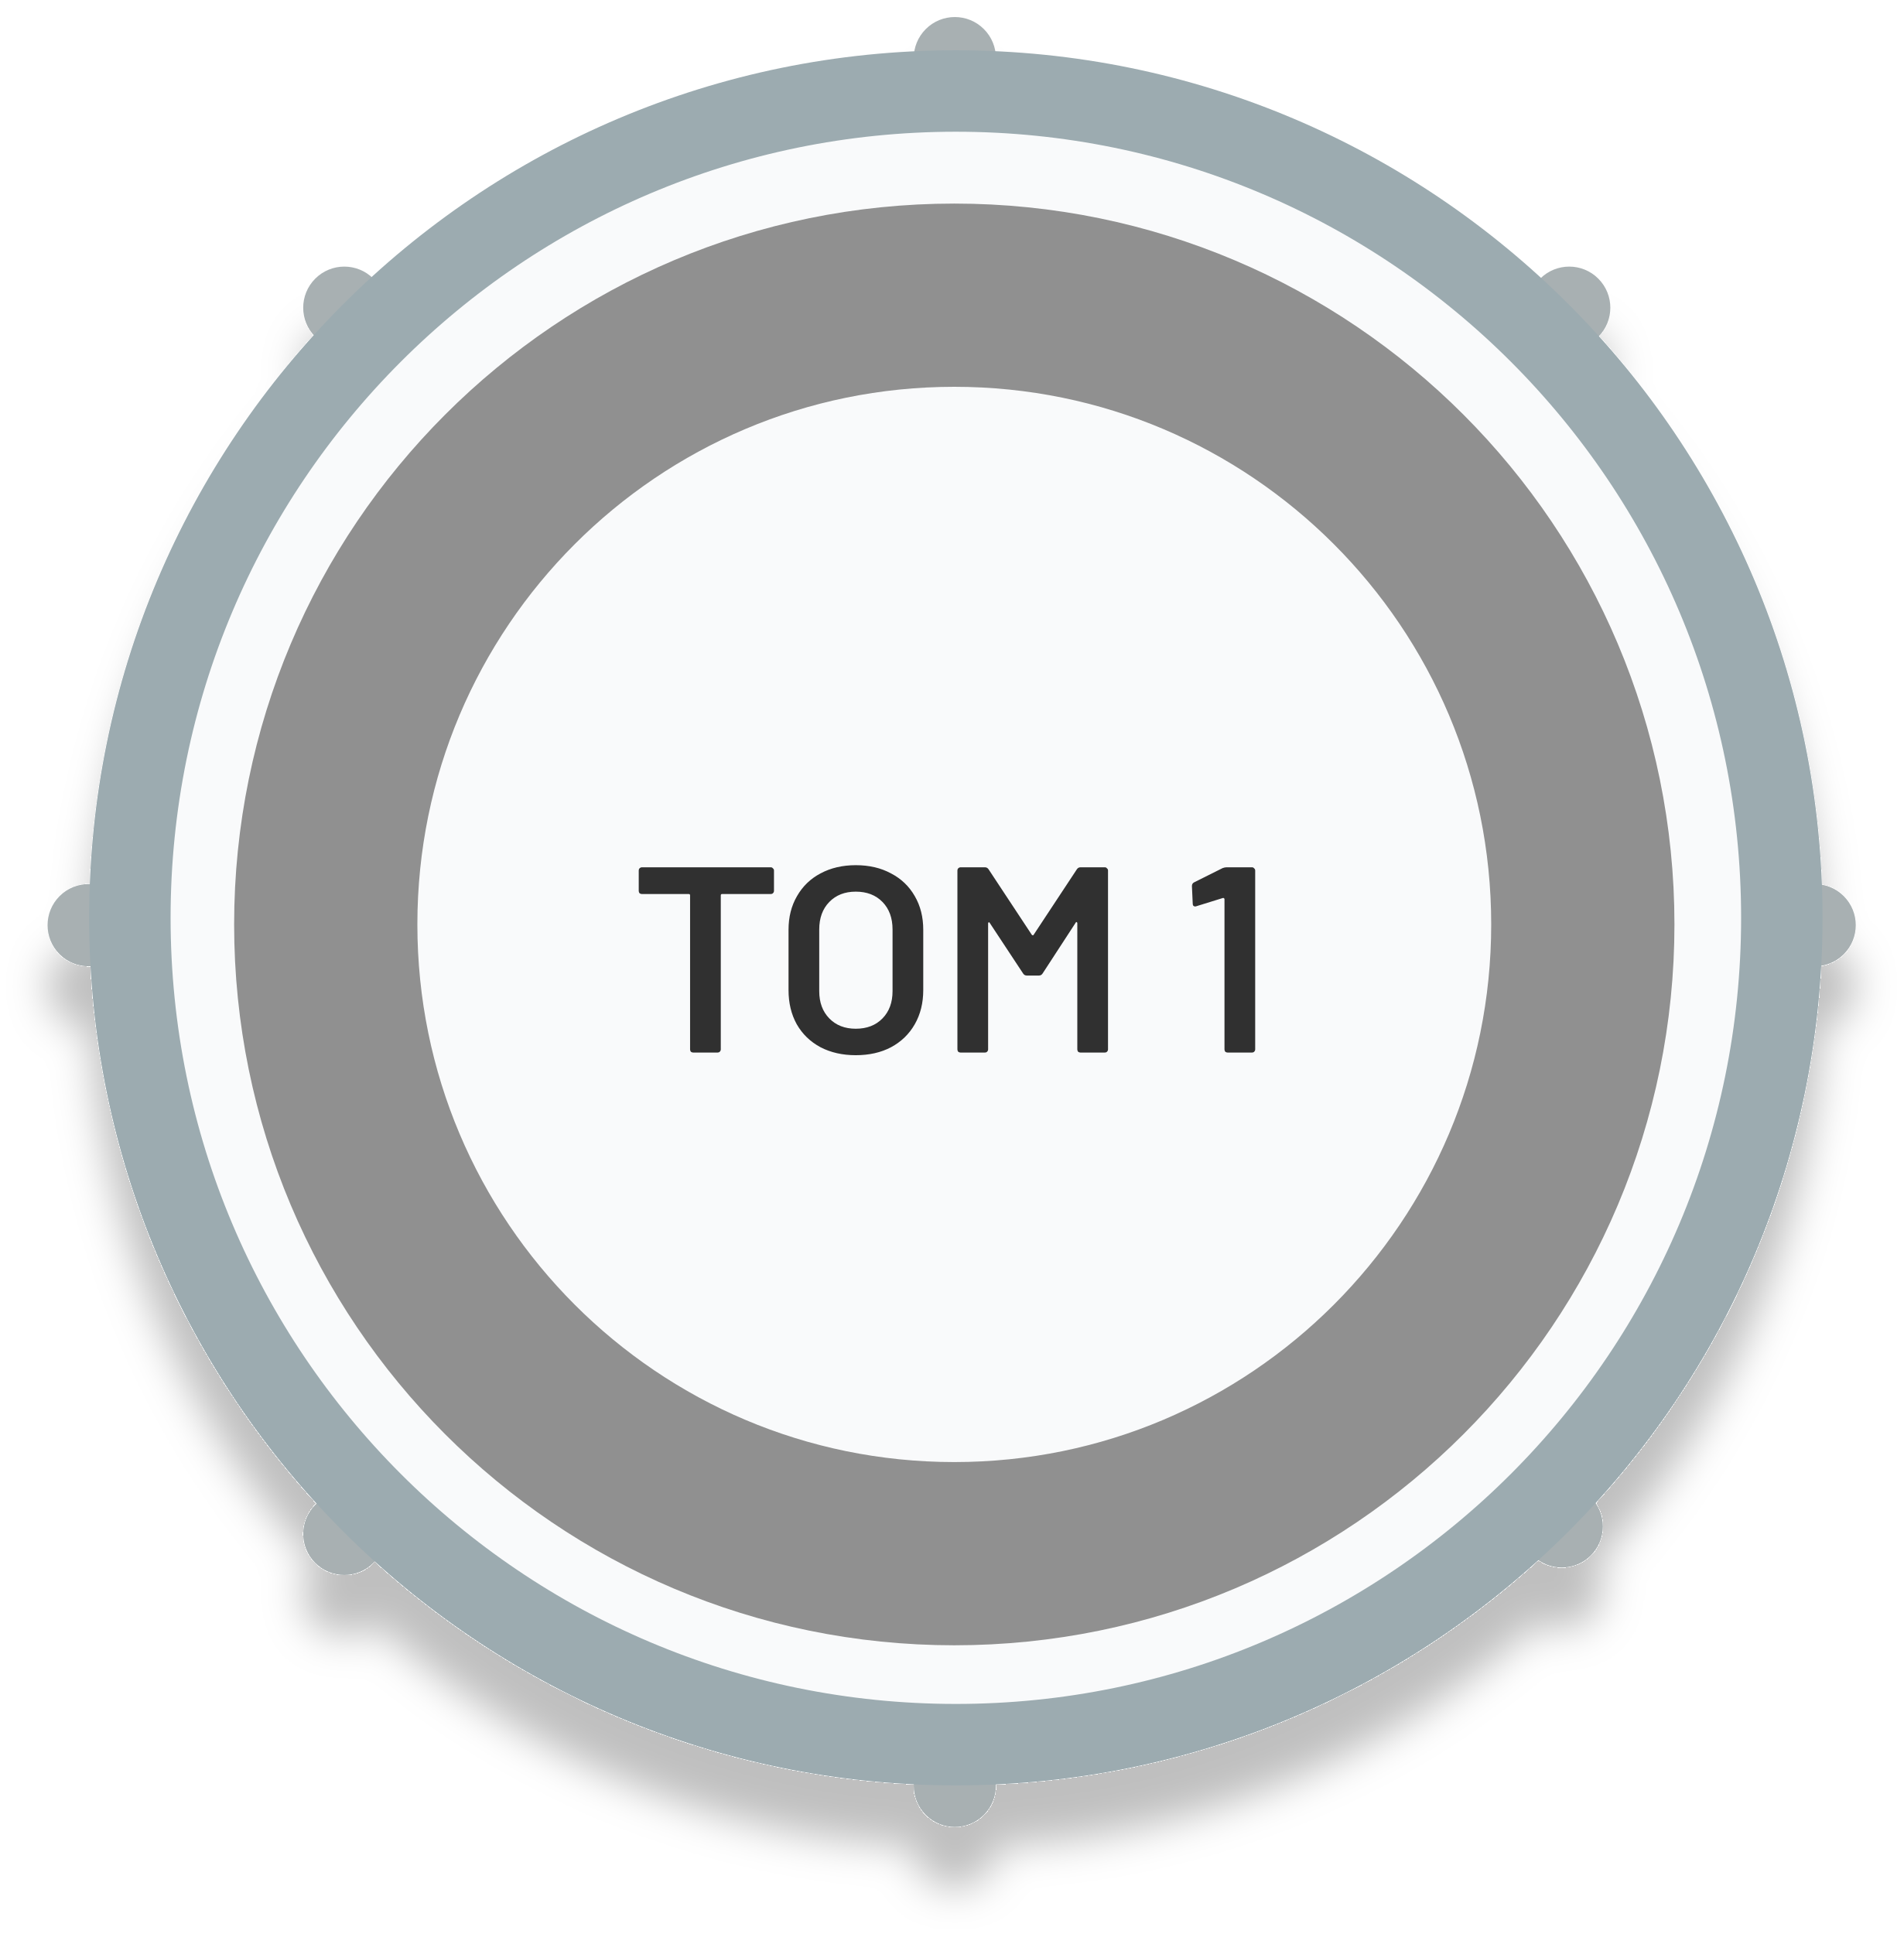
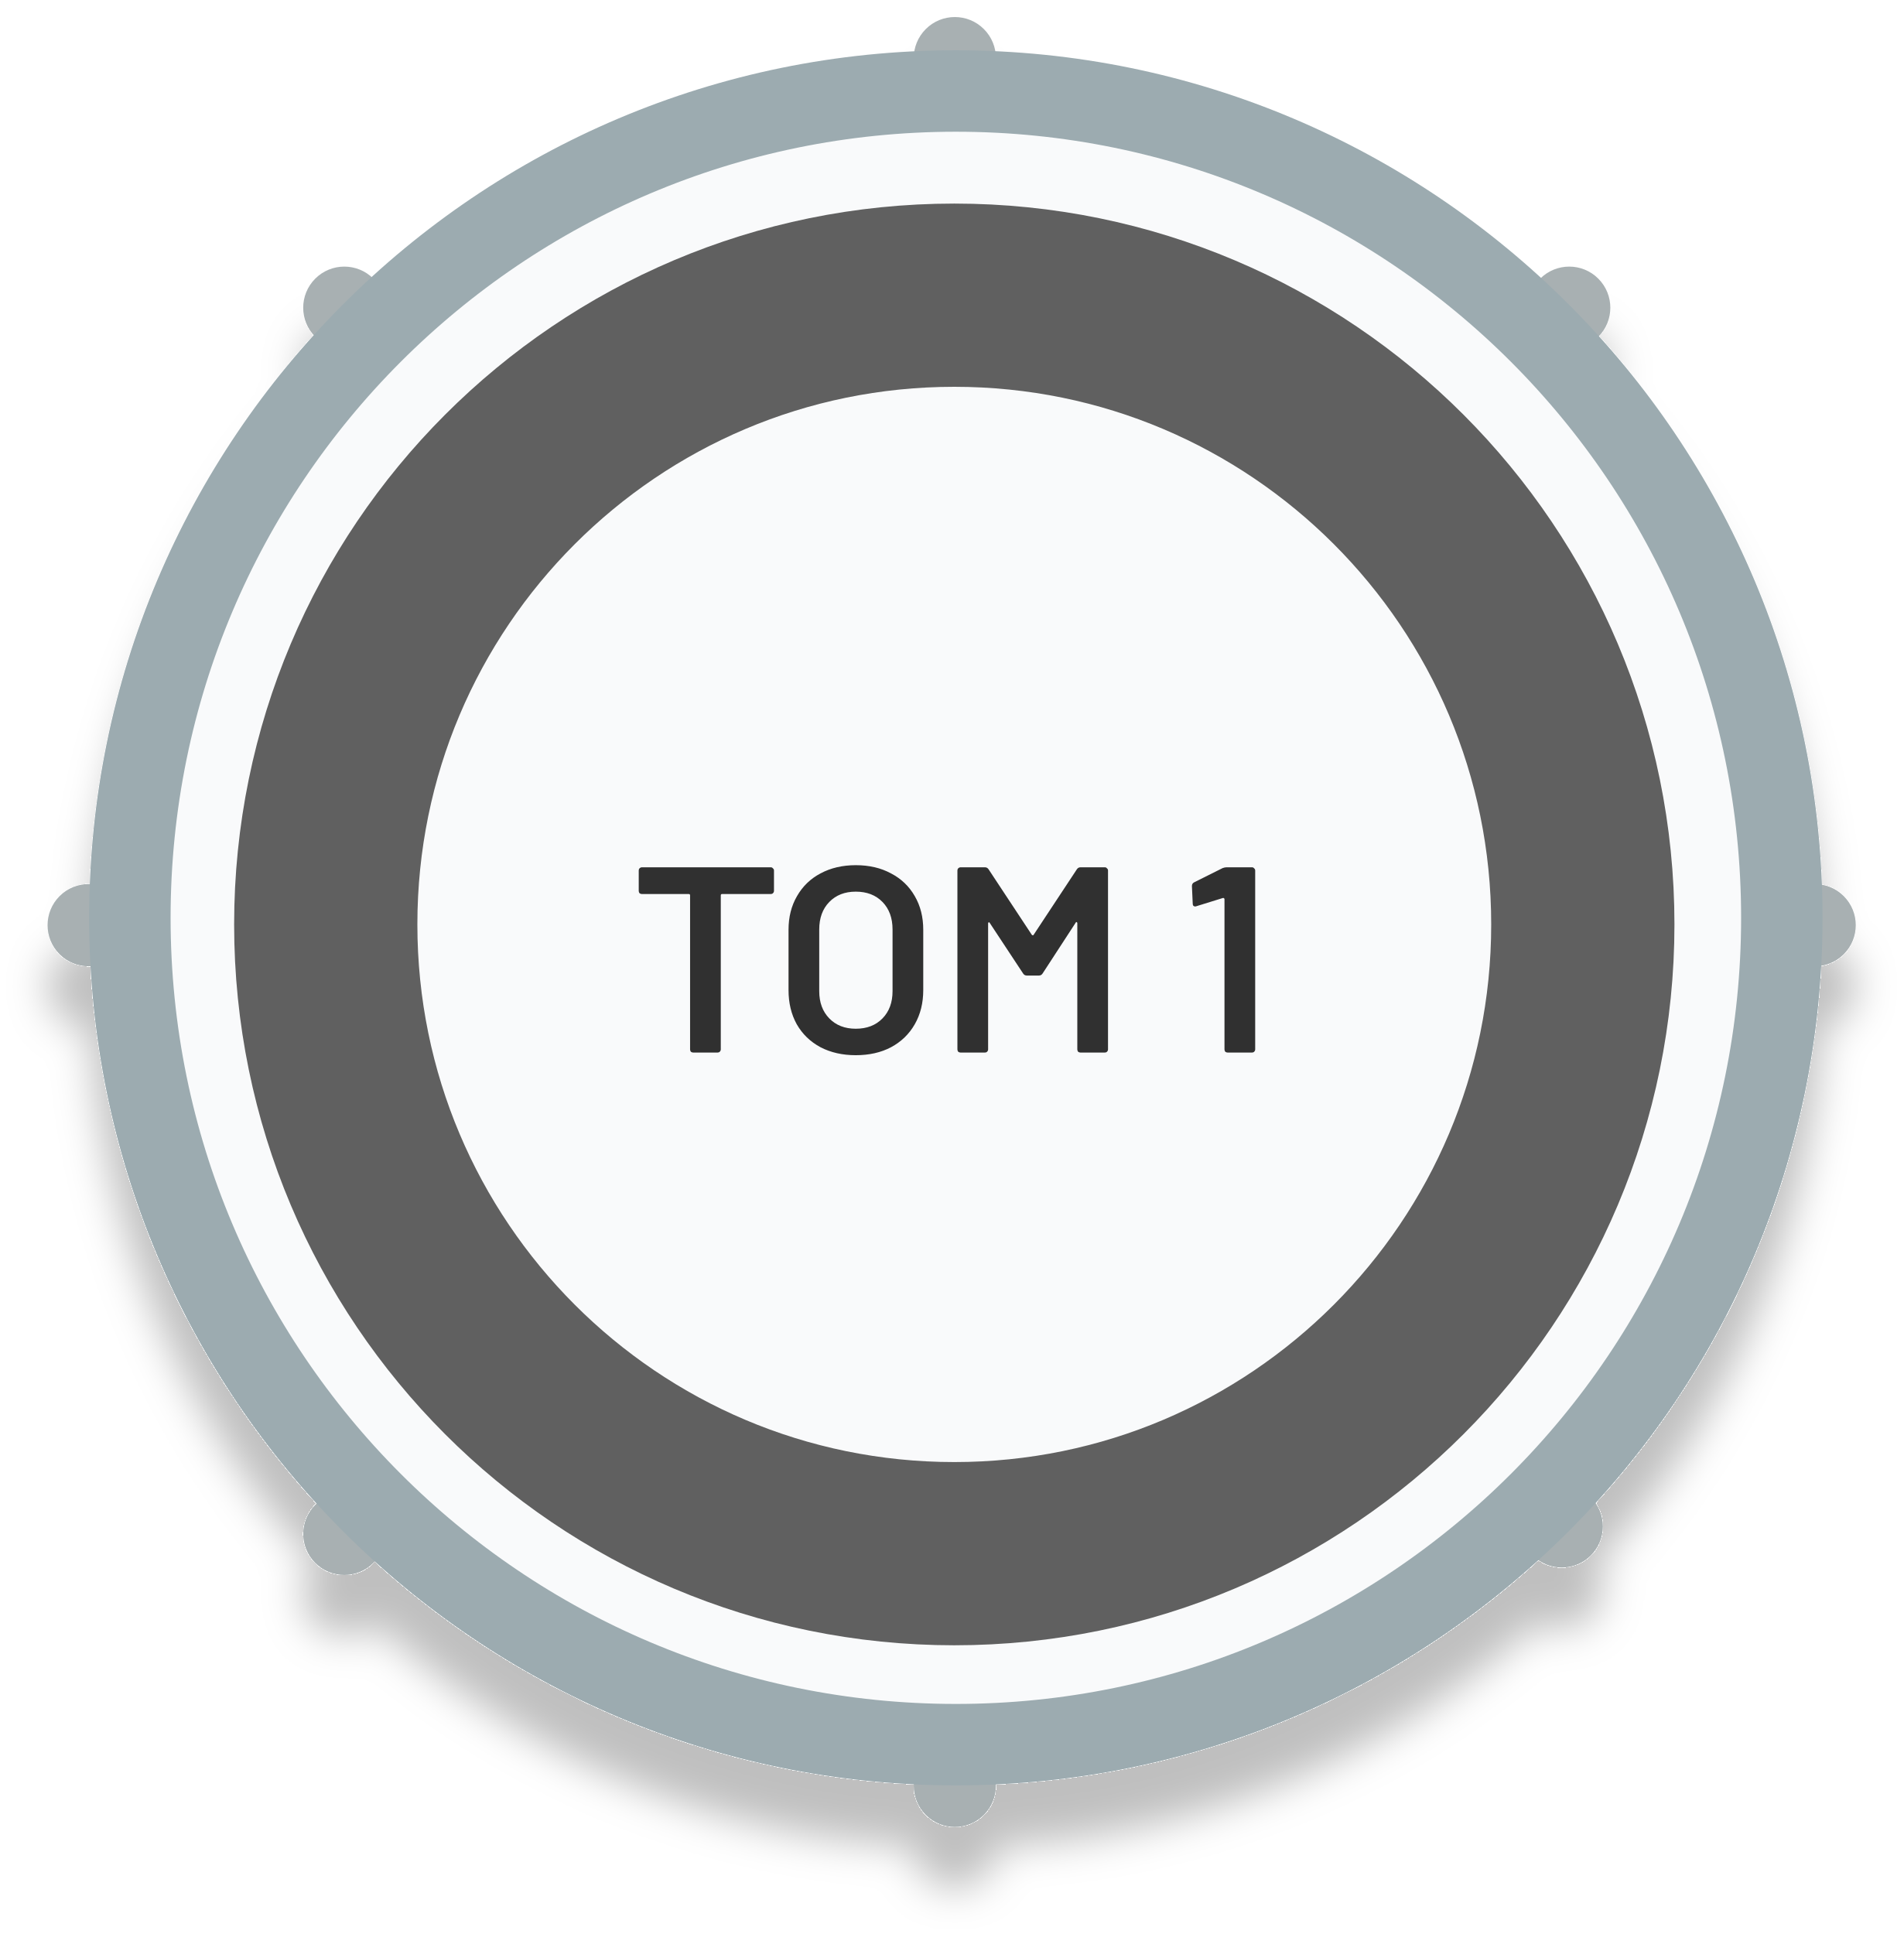
<svg xmlns="http://www.w3.org/2000/svg" width="187" height="190" viewBox="0 0 187 190" fill="none">
  <g filter="url(#filter0_d_351_559)">
    <circle cx="4.039" cy="4.039" r="4.039" transform="matrix(0.706733 0.70748 -0.706733 0.70748 154.152 24.5176)" fill="#A8B0B2" />
    <circle cx="4.039" cy="4.039" r="4.039" transform="matrix(0.706733 0.70748 -0.706733 0.70748 33.8215 144.976)" fill="#A8B0B2" />
    <circle cx="4.039" cy="4.039" r="4.039" transform="matrix(0.706733 0.70748 -0.706733 0.70748 153.419 144.241)" fill="#A8B0B2" />
    <circle cx="4.039" cy="4.039" r="4.039" transform="matrix(0.706733 0.70748 -0.706733 0.70748 33.8215 24.5176)" fill="#A8B0B2" />
    <circle cx="4.039" cy="4.039" r="4.039" transform="matrix(0.706733 0.70748 -0.706733 0.70748 93.7958 0)" fill="#A8B0B2" />
    <circle cx="4.039" cy="4.039" r="4.039" transform="matrix(0.706733 0.70748 -0.706733 0.70748 93.7958 169.731)" fill="#A8B0B2" />
    <circle cx="4.039" cy="4.039" r="4.039" transform="matrix(0.706733 0.70748 -0.706733 0.70748 8.70911 85.1768)" fill="#A8B0B2" />
    <circle cx="4.039" cy="4.039" r="4.039" transform="matrix(0.706733 0.70748 -0.706733 0.70748 178.261 85.1768)" fill="#A8B0B2" />
    <path d="M175.035 90.169C175.035 135.034 138.704 171.398 93.897 171.398C49.089 171.398 12.758 135.034 12.758 90.169C12.758 45.304 49.089 8.941 93.897 8.941C138.704 8.941 175.035 45.304 175.035 90.169Z" fill="#F9FAFB" stroke="#9CABB0" stroke-width="8" />
-     <path d="M155.486 90.818C155.486 124.968 127.834 152.636 93.743 152.636C59.652 152.636 32 124.968 32 90.818C32 56.668 59.652 29 93.743 29C127.834 29 155.486 56.668 155.486 90.818Z" stroke="#909090" stroke-width="18" />
+     <path d="M155.486 90.818C155.486 124.968 127.834 152.636 93.743 152.636C59.652 152.636 32 124.968 32 90.818C32 56.668 59.652 29 93.743 29C127.834 29 155.486 56.668 155.486 90.818Z" stroke="#606060" stroke-width="18" />
    <path d="M75.719 85.205C75.806 85.205 75.875 85.24 75.927 85.309C75.997 85.361 76.031 85.431 76.031 85.517V87.519C76.031 87.606 75.997 87.684 75.927 87.753C75.875 87.805 75.806 87.831 75.719 87.831H70.935C70.849 87.831 70.805 87.875 70.805 87.961V103.093C70.805 103.18 70.771 103.258 70.701 103.327C70.649 103.379 70.58 103.405 70.493 103.405H68.101C68.015 103.405 67.937 103.379 67.867 103.327C67.815 103.258 67.789 103.18 67.789 103.093V87.961C67.789 87.875 67.746 87.831 67.659 87.831H63.057C62.971 87.831 62.893 87.805 62.823 87.753C62.771 87.684 62.745 87.606 62.745 87.519V85.517C62.745 85.431 62.771 85.361 62.823 85.309C62.893 85.24 62.971 85.205 63.057 85.205H75.719ZM84.064 103.665C82.764 103.665 81.611 103.405 80.606 102.885C79.601 102.348 78.821 101.594 78.266 100.623C77.729 99.653 77.46 98.535 77.46 97.269V91.341C77.46 90.093 77.737 88.993 78.292 88.039C78.847 87.069 79.618 86.323 80.606 85.803C81.611 85.266 82.764 84.997 84.064 84.997C85.381 84.997 86.534 85.266 87.522 85.803C88.527 86.323 89.307 87.069 89.862 88.039C90.417 88.993 90.694 90.093 90.694 91.341V97.269C90.694 98.535 90.417 99.653 89.862 100.623C89.307 101.594 88.527 102.348 87.522 102.885C86.534 103.405 85.381 103.665 84.064 103.665ZM84.064 101.065C85.156 101.065 86.031 100.727 86.69 100.051C87.349 99.375 87.678 98.483 87.678 97.373V91.315C87.678 90.189 87.349 89.287 86.69 88.611C86.031 87.935 85.156 87.597 84.064 87.597C82.989 87.597 82.123 87.935 81.464 88.611C80.805 89.287 80.476 90.189 80.476 91.315V97.373C80.476 98.483 80.805 99.375 81.464 100.051C82.123 100.727 82.989 101.065 84.064 101.065ZM105.776 85.413C105.863 85.275 105.984 85.205 106.14 85.205H108.532C108.619 85.205 108.688 85.24 108.74 85.309C108.81 85.361 108.844 85.431 108.844 85.517V103.093C108.844 103.18 108.81 103.258 108.74 103.327C108.688 103.379 108.619 103.405 108.532 103.405H106.14C106.054 103.405 105.976 103.379 105.906 103.327C105.854 103.258 105.828 103.18 105.828 103.093V90.691C105.828 90.639 105.802 90.605 105.75 90.587C105.716 90.57 105.69 90.587 105.672 90.639L102.422 95.631C102.336 95.77 102.214 95.839 102.058 95.839H100.862C100.706 95.839 100.585 95.77 100.498 95.631L97.222 90.665C97.205 90.613 97.17 90.596 97.118 90.613C97.084 90.631 97.066 90.665 97.066 90.717V103.093C97.066 103.18 97.032 103.258 96.962 103.327C96.91 103.379 96.841 103.405 96.754 103.405H94.362C94.276 103.405 94.198 103.379 94.128 103.327C94.076 103.258 94.05 103.18 94.05 103.093V85.517C94.05 85.431 94.076 85.361 94.128 85.309C94.198 85.24 94.276 85.205 94.362 85.205H96.754C96.91 85.205 97.032 85.275 97.118 85.413L101.356 91.835C101.391 91.87 101.426 91.887 101.46 91.887C101.495 91.887 101.521 91.87 101.538 91.835L105.776 85.413ZM120.103 85.283C120.242 85.231 120.372 85.205 120.493 85.205H122.989C123.076 85.205 123.145 85.24 123.197 85.309C123.267 85.361 123.301 85.431 123.301 85.517V103.093C123.301 103.18 123.267 103.258 123.197 103.327C123.145 103.379 123.076 103.405 122.989 103.405H120.597C120.511 103.405 120.433 103.379 120.363 103.327C120.311 103.258 120.285 103.18 120.285 103.093V88.325C120.285 88.291 120.268 88.265 120.233 88.247C120.199 88.213 120.164 88.204 120.129 88.221L117.529 89.027C117.495 89.045 117.451 89.053 117.399 89.053C117.33 89.053 117.269 89.027 117.217 88.975C117.183 88.923 117.165 88.854 117.165 88.767L117.087 87.051C117.087 86.878 117.157 86.757 117.295 86.687L120.103 85.283Z" fill="#303030" />
  </g>
  <defs>
    <filter id="filter0_d_351_559" x="0.672" y="1.674" width="185.626" height="187.813" filterUnits="userSpaceOnUse" color-interpolation-filters="sRGB">
      <feFlood flood-opacity="0" result="BackgroundImageFix" />
      <feColorMatrix in="SourceAlpha" type="matrix" values="0 0 0 0 0 0 0 0 0 0 0 0 0 0 0 0 0 0 127 0" result="hardAlpha" />
      <feOffset dy="6" />
      <feGaussianBlur stdDeviation="2" />
      <feComposite in2="hardAlpha" operator="out" />
      <feColorMatrix type="matrix" values="0 0 0 0 0 0 0 0 0 0 0 0 0 0 0 0 0 0 0.25 0" />
      <feBlend mode="normal" in2="BackgroundImageFix" result="effect1_dropShadow_351_559" />
      <feBlend mode="normal" in="SourceGraphic" in2="effect1_dropShadow_351_559" result="shape" />
    </filter>
  </defs>
</svg>
